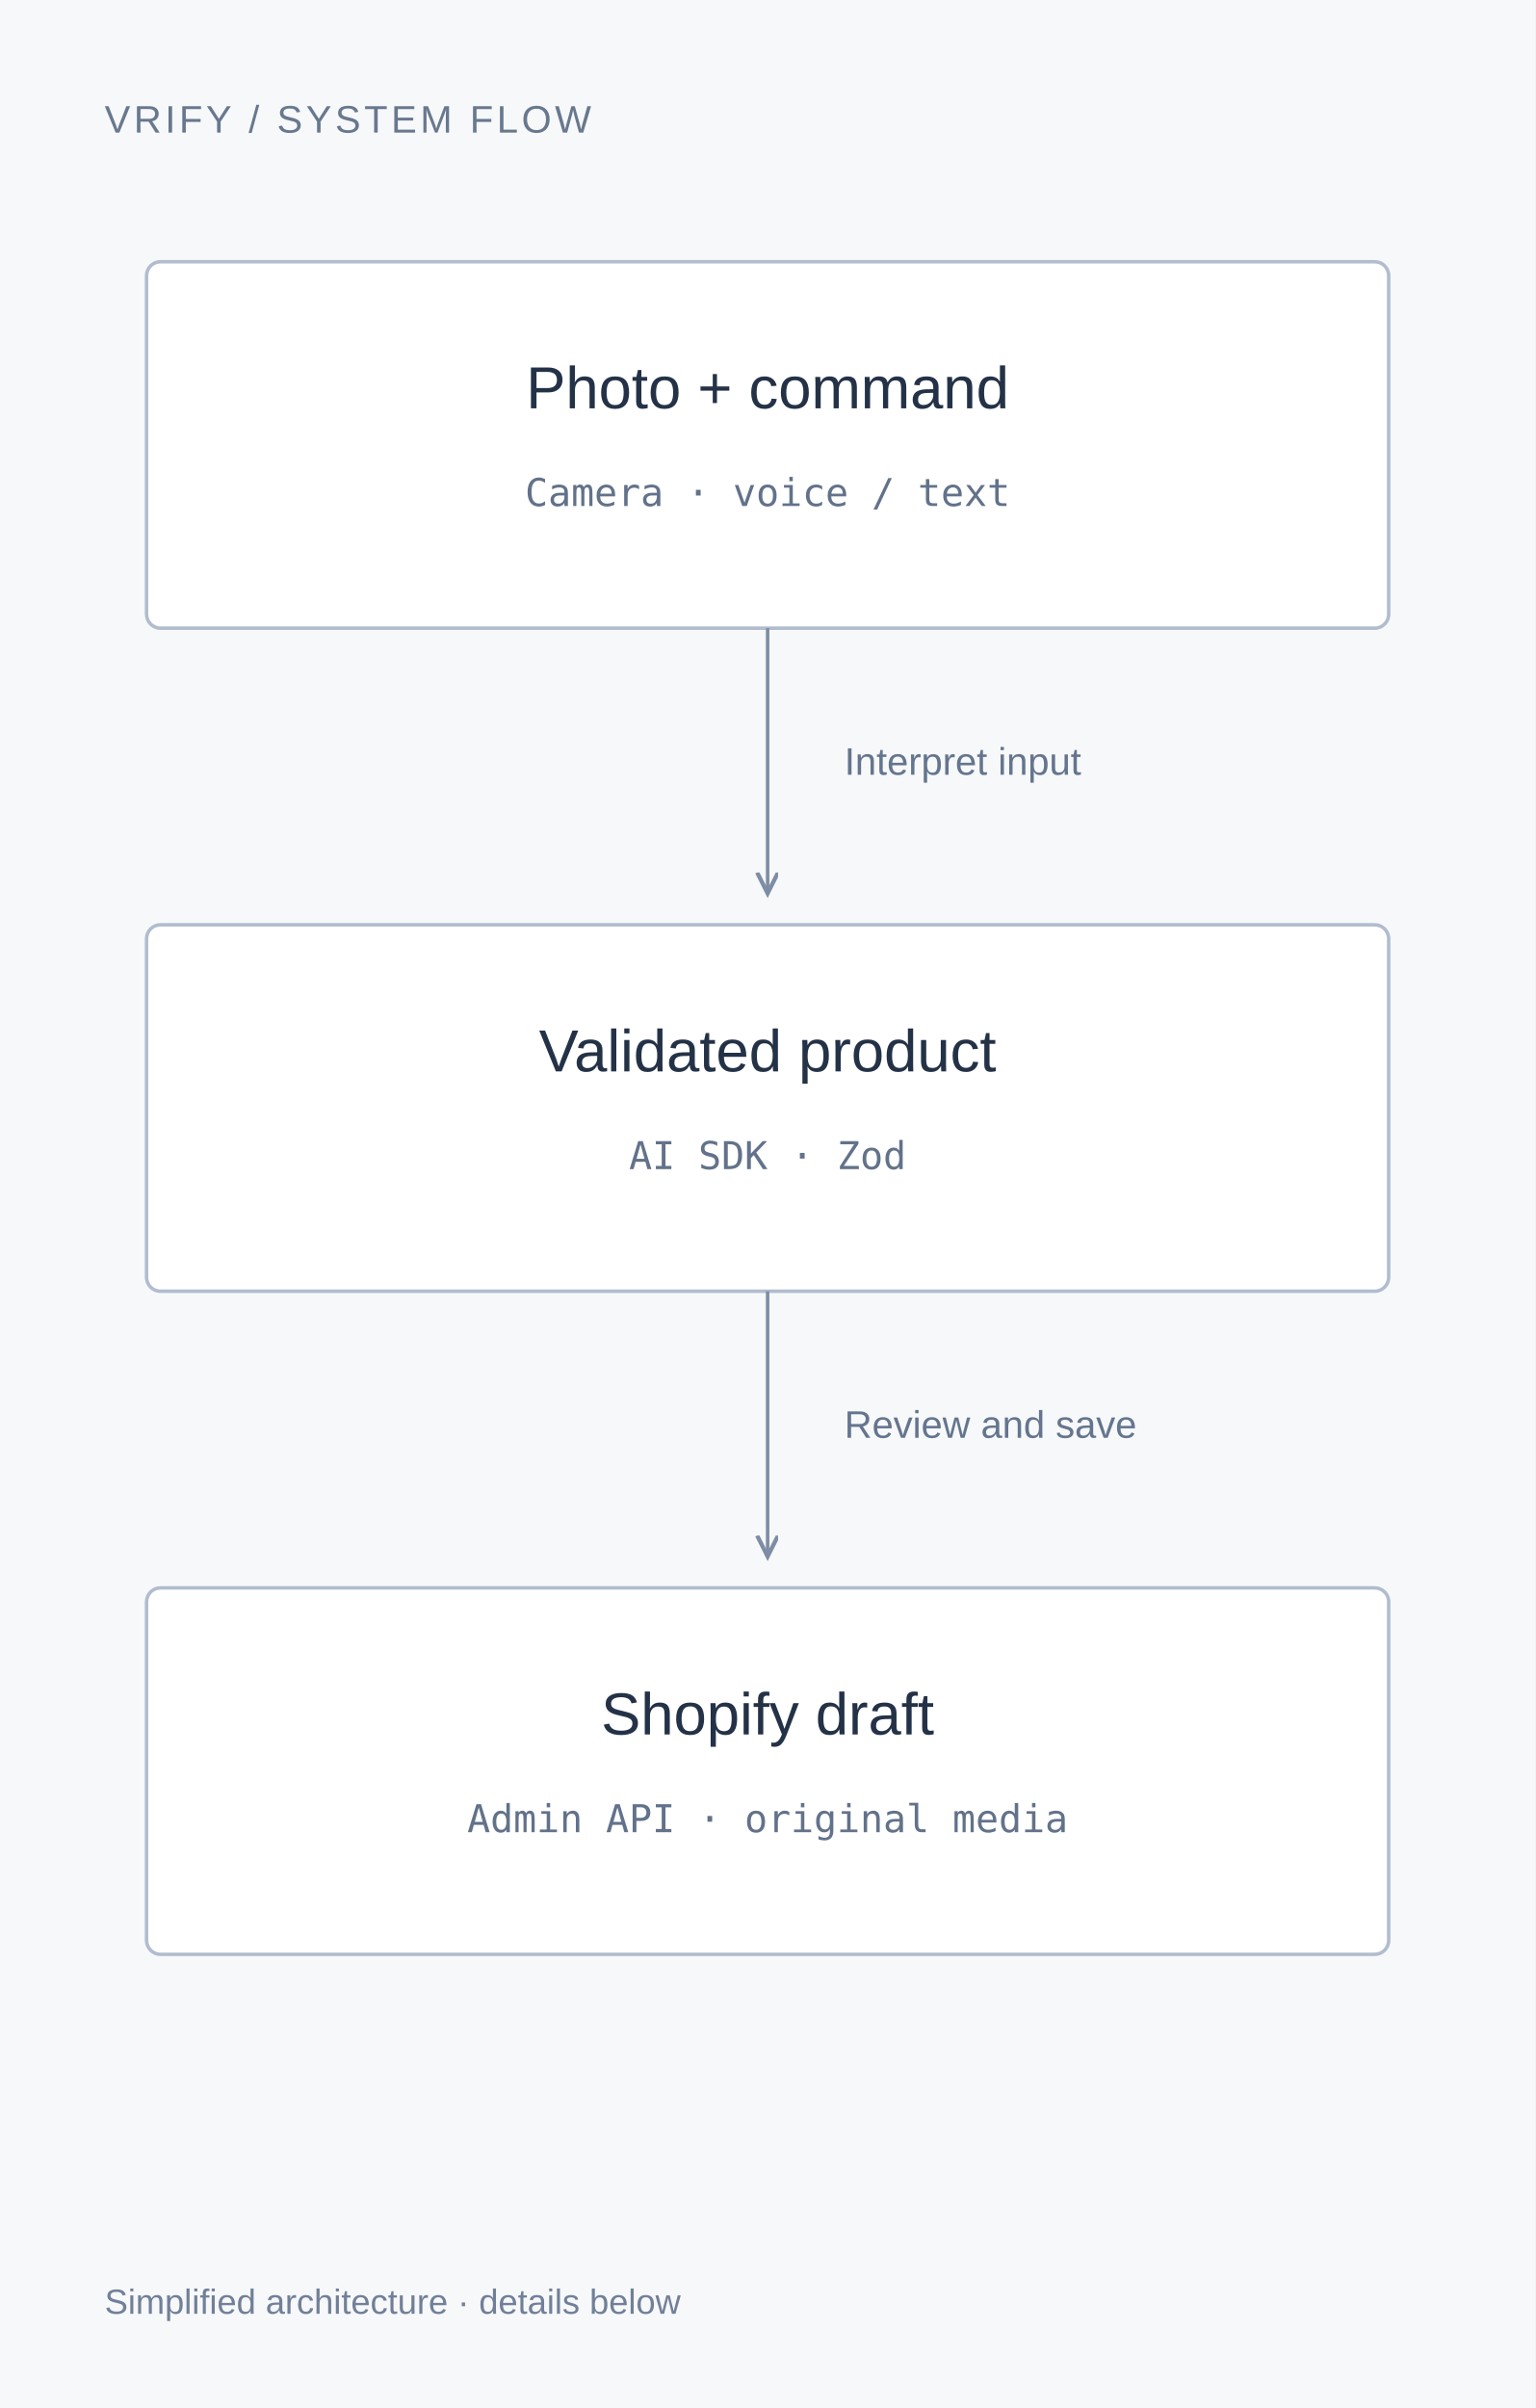
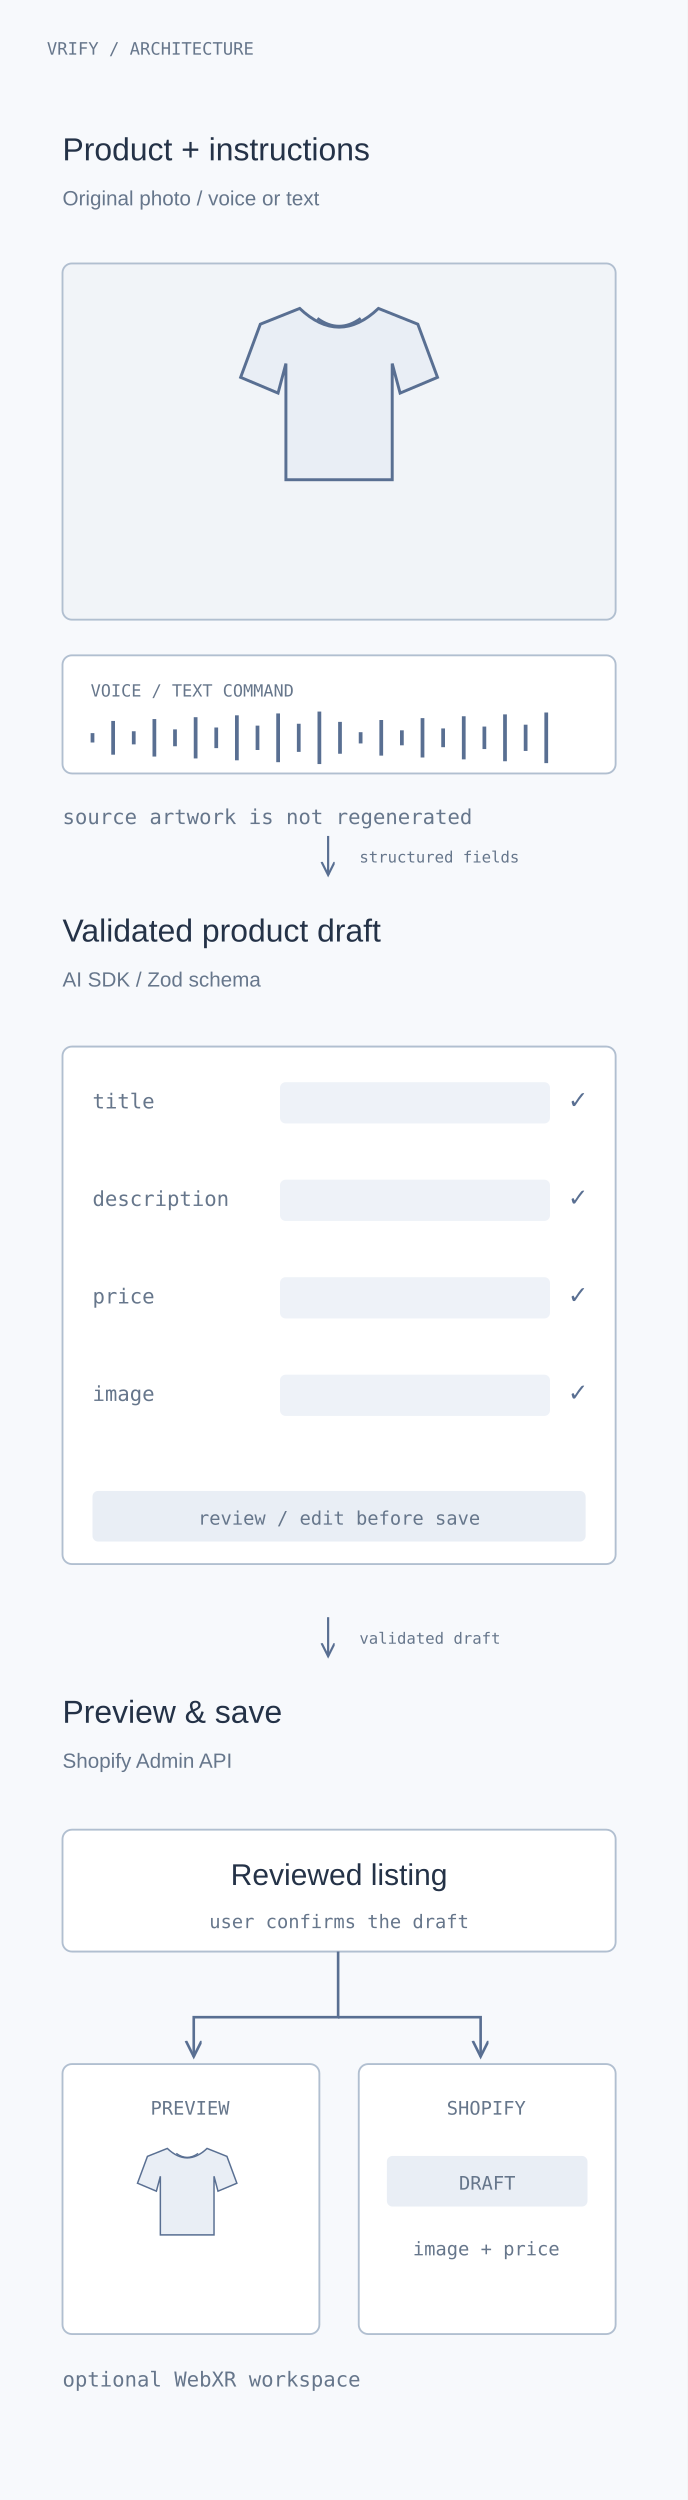
- <svg xmlns="http://www.w3.org/2000/svg" viewBox="0 0 440 690" role="img">
+ <svg xmlns="http://www.w3.org/2000/svg" viewBox="0 0 440 1600" role="img">
  <defs>
    <marker id="arrow" markerWidth="8" markerHeight="8" refX="6" refY="3" orient="auto">
-       <path d="M0 0L6 3L0 6" fill="none" stroke="#7d8da4" stroke-width="1.2" />
+       <path d="M0 0L6 3L0 6" fill="none" stroke="#596f92" />
    </marker>
  </defs>
-   <rect width="440" height="690" fill="#f7f8fa" />
+   <rect width="440" height="1600" fill="#f7f9fc" />
  <g font-family="Arial,Helvetica,sans-serif">
-     <text x="30" y="38" font-size="11" letter-spacing="1" fill="#68788e">VRIFY / SYSTEM FLOW</text>
-     <rect x="42" y="75" width="356" height="105" rx="4" fill="#fff" stroke="#b1bdce" />
-     <text x="220.0" y="117" text-anchor="middle" font-size="17" fill="#243247">Photo + command</text>
-     <text x="220.0" y="145" text-anchor="middle" font-size="11" font-family="monospace" fill="#62728a">Camera · voice / text</text>
-     <path d="M220 180V256" stroke="#7d8da4" fill="none" marker-end="url(#arrow)" />
-     <rect x="235" y="204" width="160" height="28" fill="#f7f8fa" />
-     <text x="242" y="222" font-size="11" fill="#64758e">Interpret input</text>
-     <rect x="42" y="265" width="356" height="105" rx="4" fill="#fff" stroke="#b1bdce" />
-     <text x="220.0" y="307" text-anchor="middle" font-size="17" fill="#243247">Validated product</text>
-     <text x="220.0" y="335" text-anchor="middle" font-size="11" font-family="monospace" fill="#62728a">AI SDK · Zod</text>
-     <path d="M220 370V446" stroke="#7d8da4" fill="none" marker-end="url(#arrow)" />
-     <rect x="235" y="394" width="160" height="28" fill="#f7f8fa" />
-     <text x="242" y="412" font-size="11" fill="#64758e">Review and save</text>
-     <rect x="42" y="455" width="356" height="105" rx="4" fill="#fff" stroke="#b1bdce" />
-     <text x="220.0" y="497" text-anchor="middle" font-size="17" fill="#243247">Shopify draft</text>
-     <text x="220.0" y="525" text-anchor="middle" font-size="11" font-family="monospace" fill="#62728a">Admin API · original media</text>
-     <text x="30" y="663" font-size="10" fill="#718098">Simplified architecture · details below</text>
+     <text x="30" y="35" font-size="11" fill="#66768b" text-anchor="start" font-family="monospace">VRIFY / ARCHITECTURE</text>
+     <g transform="translate(40 75) scale(1.2)">
+       <text x="0" y="23" font-size="17" fill="#243247" text-anchor="start">Product + instructions</text>
+       <text x="0" y="47" font-size="11" fill="#66768b" text-anchor="start">Original photo / voice or text</text>
+       <rect x="0" y="78" width="295" height="190" rx="5" fill="#f1f4f8" stroke="#b1bfd0" />
+       <g transform="translate(95 102) scale(1.05)">
+         <path d="M30 0L10 8L0 35L19 43L23 28V87H77V28L81 43L100 35L90 8L70 0Q50 19 30 0Z" stroke="#596f92" stroke-width="1.5" fill="#e9eef5" />
+         <path d="M39 5Q50 13 61 5" stroke="#596f92" stroke-width="1.4" fill="none" />
+       </g>
+       <rect x="0" y="287" width="295" height="63" rx="5" fill="#fff" stroke="#b1bfd0" />
+       <text x="15" y="309" font-size="9" fill="#66768b" text-anchor="start" font-family="monospace">VOICE / TEXT COMMAND</text>
+       <path d="M16 328.5V333.5" stroke="#596f92" stroke-width="2" fill="none" />
+       <path d="M27 322.0V340.0" stroke="#596f92" stroke-width="2" fill="none" />
+       <path d="M38 327.5V334.5" stroke="#596f92" stroke-width="2" fill="none" />
+       <path d="M49 321.0V341.0" stroke="#596f92" stroke-width="2" fill="none" />
+       <path d="M60 326.5V335.5" stroke="#596f92" stroke-width="2" fill="none" />
+       <path d="M71 320.0V342.0" stroke="#596f92" stroke-width="2" fill="none" />
+       <path d="M82 325.5V336.5" stroke="#596f92" stroke-width="2" fill="none" />
+       <path d="M93 319.0V343.0" stroke="#596f92" stroke-width="2" fill="none" />
+       <path d="M104 324.5V337.5" stroke="#596f92" stroke-width="2" fill="none" />
+       <path d="M115 318.0V344.0" stroke="#596f92" stroke-width="2" fill="none" />
+       <path d="M126 323.5V338.5" stroke="#596f92" stroke-width="2" fill="none" />
+       <path d="M137 317.0V345.0" stroke="#596f92" stroke-width="2" fill="none" />
+       <path d="M148 322.5V339.5" stroke="#596f92" stroke-width="2" fill="none" />
+       <path d="M159 328.0V334.0" stroke="#596f92" stroke-width="2" fill="none" />
+       <path d="M170 321.5V340.5" stroke="#596f92" stroke-width="2" fill="none" />
+       <path d="M181 327.0V335.0" stroke="#596f92" stroke-width="2" fill="none" />
+       <path d="M192 320.5V341.5" stroke="#596f92" stroke-width="2" fill="none" />
+       <path d="M203 326.0V336.0" stroke="#596f92" stroke-width="2" fill="none" />
+       <path d="M214 319.5V342.5" stroke="#596f92" stroke-width="2" fill="none" />
+       <path d="M225 325.0V337.0" stroke="#596f92" stroke-width="2" fill="none" />
+       <path d="M236 318.5V343.5" stroke="#596f92" stroke-width="2" fill="none" />
+       <path d="M247 324.0V338.0" stroke="#596f92" stroke-width="2" fill="none" />
+       <path d="M258 317.5V344.5" stroke="#596f92" stroke-width="2" fill="none" />
+       <text x="0" y="377" font-size="11" fill="#66768b" text-anchor="start" font-family="monospace">source artwork is not regenerated</text>
+     </g>
+     <g transform="translate(40 575) scale(1.2)">
+       <text x="0" y="23" font-size="17" fill="#243247" text-anchor="start">Validated product draft</text>
+       <text x="0" y="47" font-size="11" fill="#66768b" text-anchor="start">AI SDK / Zod schema</text>
+       <rect x="0" y="79" width="295" height="276" rx="5" fill="#fff" stroke="#b1bfd0" />
+       <text x="16" y="112" font-size="11" fill="#66768b" text-anchor="start" font-family="monospace">title</text>
+       <rect x="116" y="98" width="144" height="22" rx="3" fill="#eef2f8" stroke="none" />
+       <text x="275" y="112" font-size="13" fill="#596f92" text-anchor="middle">✓</text>
+       <text x="16" y="164" font-size="11" fill="#66768b" text-anchor="start" font-family="monospace">description</text>
+       <rect x="116" y="150" width="144" height="22" rx="3" fill="#eef2f8" stroke="none" />
+       <text x="275" y="164" font-size="13" fill="#596f92" text-anchor="middle">✓</text>
+       <text x="16" y="216" font-size="11" fill="#66768b" text-anchor="start" font-family="monospace">price</text>
+       <rect x="116" y="202" width="144" height="22" rx="3" fill="#eef2f8" stroke="none" />
+       <text x="275" y="216" font-size="13" fill="#596f92" text-anchor="middle">✓</text>
+       <text x="16" y="268" font-size="11" fill="#66768b" text-anchor="start" font-family="monospace">image</text>
+       <rect x="116" y="254" width="144" height="22" rx="3" fill="#eef2f8" stroke="none" />
+       <text x="275" y="268" font-size="13" fill="#596f92" text-anchor="middle">✓</text>
+       <rect x="16" y="316" width="263" height="27" rx="3" fill="#e9eef5" stroke="none" />
+       <text x="147.5" y="334" font-size="10" fill="#66768b" text-anchor="middle" font-family="monospace">review / edit before save</text>
+     </g>
+     <g transform="translate(40 1075) scale(1.2)">
+       <text x="0" y="23" font-size="17" fill="#243247" text-anchor="start">Preview &amp; save</text>
+       <text x="0" y="47" font-size="11" fill="#66768b" text-anchor="start">Shopify Admin API</text>
+       <rect x="0" y="80" width="295" height="65" rx="5" fill="#fff" stroke="#b1bfd0" />
+       <text x="147.5" y="109.5" font-size="16" fill="#243247" text-anchor="middle">Reviewed listing</text>
+       <text x="147.5" y="132.5" font-size="10" fill="#66768b" text-anchor="middle" font-family="monospace">user confirms the draft</text>
+       <path d="M147 145V180H70V201" fill="none" stroke="#596f92" stroke-width="1.4" marker-end="url(#arrow)" />
+       <path d="M147 180H223V201" fill="none" stroke="#596f92" stroke-width="1.4" marker-end="url(#arrow)" />
+       <rect x="0" y="205" width="137" height="144" rx="5" fill="#fff" stroke="#b1bfd0" />
+       <text x="68" y="232" font-size="10" fill="#66768b" text-anchor="middle" font-family="monospace">PREVIEW</text>
+       <g transform="translate(40 250) scale(0.53)">
+         <path d="M30 0L10 8L0 35L19 43L23 28V87H77V28L81 43L100 35L90 8L70 0Q50 19 30 0Z" stroke="#596f92" stroke-width="1.5" fill="#e9eef5" />
+         <path d="M39 5Q50 13 61 5" stroke="#596f92" stroke-width="1.4" fill="none" />
+       </g>
+       <rect x="158" y="205" width="137" height="144" rx="5" fill="#fff" stroke="#b1bfd0" />
+       <text x="226" y="232" font-size="10" fill="#66768b" text-anchor="middle" font-family="monospace">SHOPIFY</text>
+       <rect x="173" y="254" width="107" height="27" rx="3" fill="#e9eef5" stroke="none" />
+       <text x="226.5" y="272" font-size="10" fill="#66768b" text-anchor="middle" font-family="monospace">DRAFT</text>
+       <text x="226" y="307" font-size="10" fill="#66768b" text-anchor="middle" font-family="monospace">image + price</text>
+       <text x="0" y="377" font-size="11" fill="#66768b" text-anchor="start" font-family="monospace">optional WebXR workspace</text>
+     </g>
+     <path d="M210 535V560" fill="none" stroke="#596f92" stroke-width="1.4" marker-end="url(#arrow)" />
+     <text x="230" y="552" font-size="10" fill="#66768b" text-anchor="start" font-family="monospace">structured fields</text>
+     <path d="M210 1035V1060" fill="none" stroke="#596f92" stroke-width="1.4" marker-end="url(#arrow)" />
+     <text x="230" y="1052" font-size="10" fill="#66768b" text-anchor="start" font-family="monospace">validated draft</text>
  </g>
</svg>
